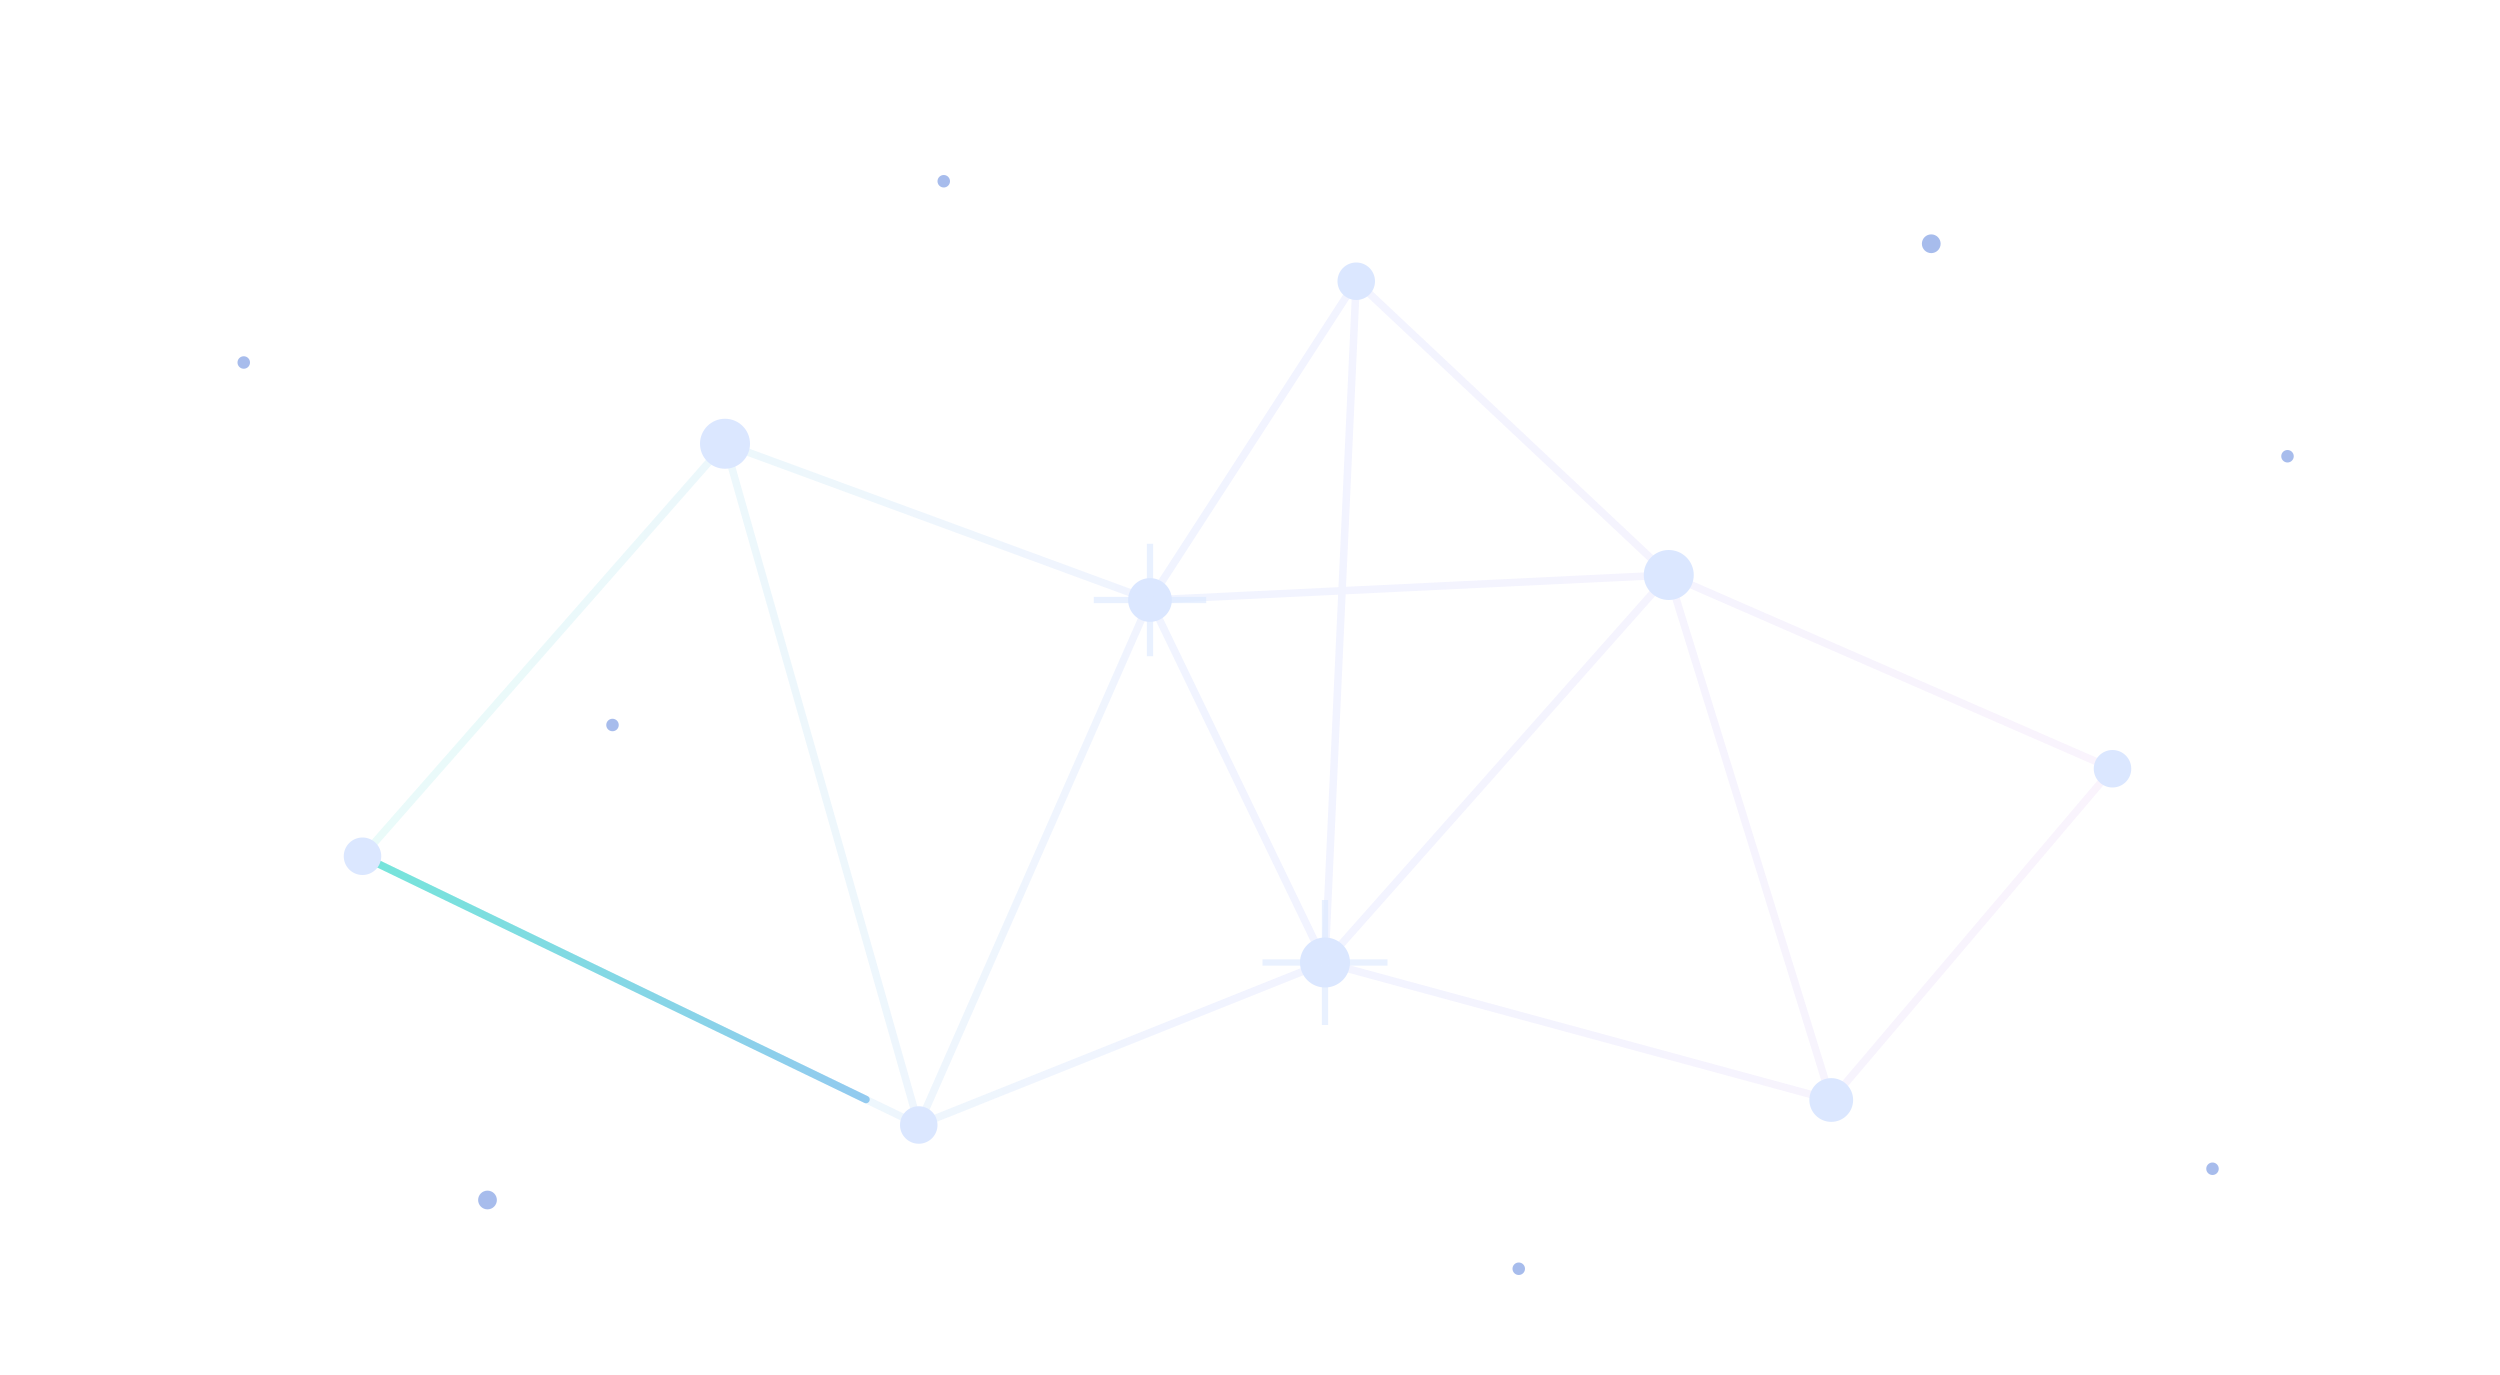
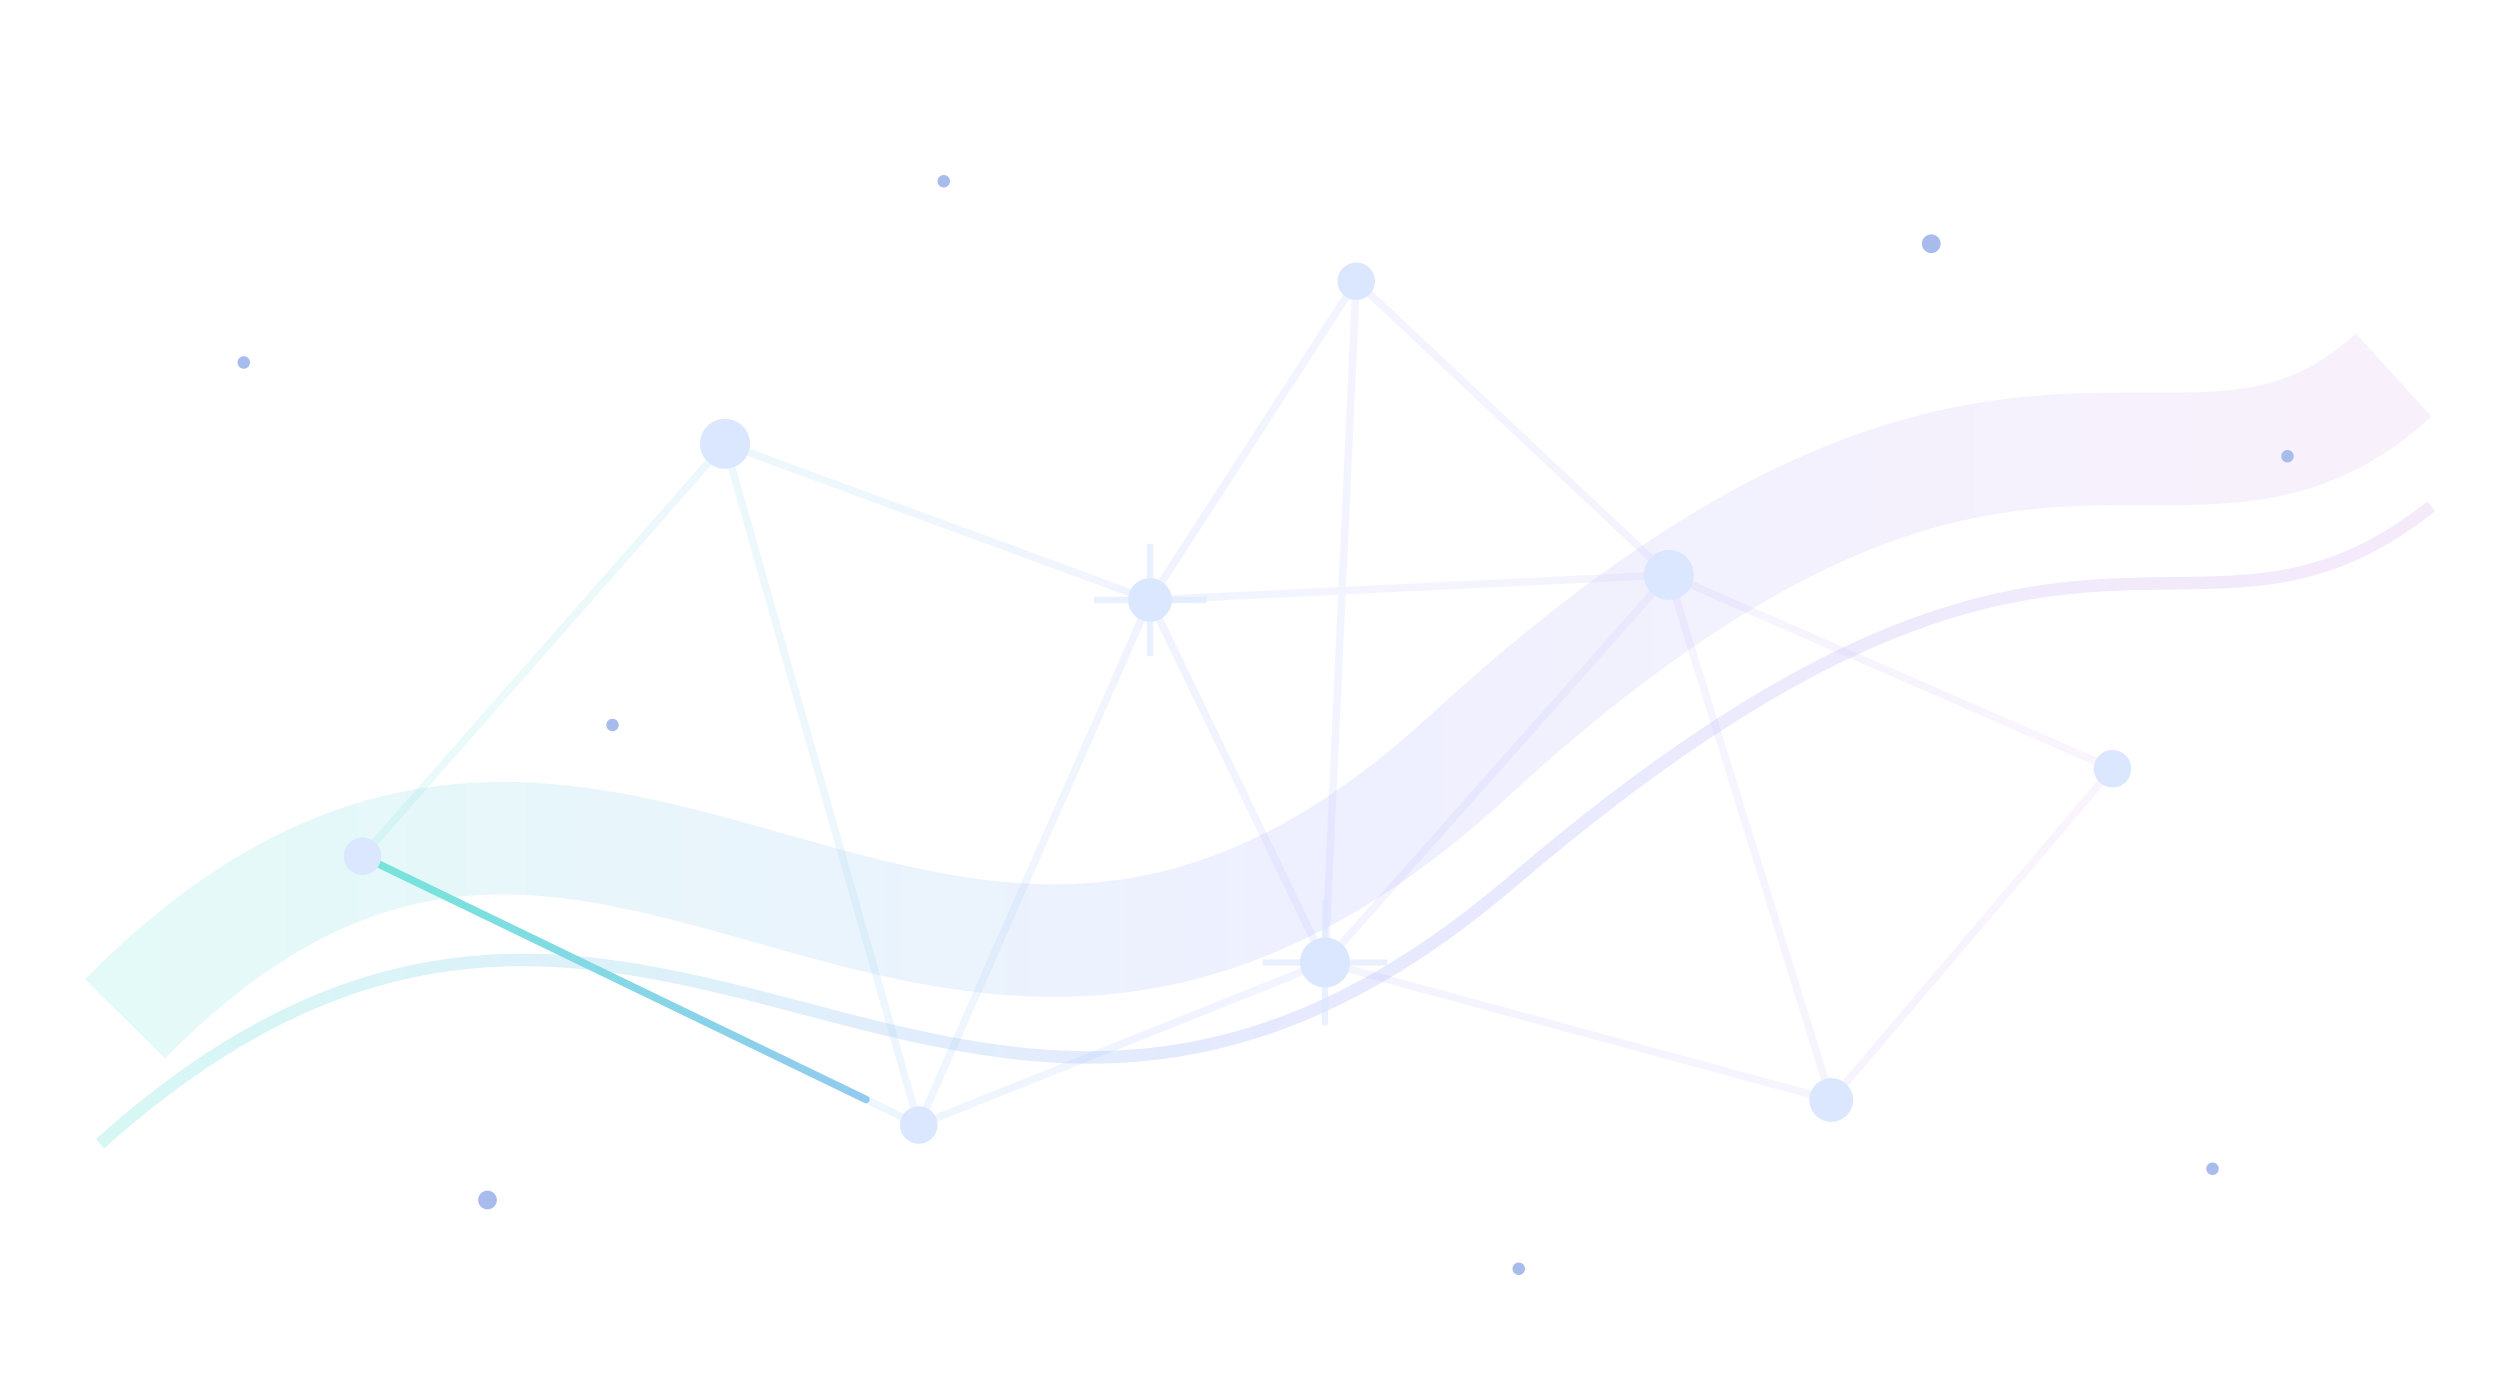
<svg xmlns="http://www.w3.org/2000/svg" viewBox="0 0 400 220" fill="none">
  <style>
    .link{stroke-dasharray:600;stroke-dashoffset:600;animation:trace 4s ease-in-out infinite}
    .stars{transform-origin:200px 110px;animation:shine 3s ease-in-out infinite alternate}
    .distant{animation:shine 4s 1s ease-in-out infinite alternate}
+     .aurora-wave{transform-origin:200px 150px;animation:drift 7s ease-in-out infinite alternate}
+     .aurora-wave.second{animation-delay:-3s;animation-duration:9s}
+     .stars circle:nth-child(3n){animation:shine 2.4s -.8s ease-in-out infinite alternate}
    @keyframes trace{0%{stroke-dashoffset:600;opacity:.25}50%,80%{stroke-dashoffset:0;opacity:1}100%{stroke-dashoffset:-600;opacity:.25}}
    @keyframes shine{from{opacity:.4}to{opacity:1}}
-     @media(prefers-reduced-motion:reduce){.link,.stars,.distant{animation:none;stroke-dashoffset:0;opacity:1}}
+     @keyframes drift{from{transform:translateY(-5px) scaleX(.95);opacity:.2}to{transform:translateY(5px) scaleX(1.05);opacity:.5}}
+     @media(prefers-reduced-motion:reduce){.link,.stars,.distant,.aurora-wave,.stars circle:nth-child(3n){animation:none;stroke-dashoffset:0;opacity:1}}
  </style>
  <defs>
    <linearGradient id="aurora">
      <stop stop-color="#75e5da" />
      <stop offset=".5" stop-color="#a9b6ff" />
      <stop offset="1" stop-color="#deb8ef" />
    </linearGradient>
  </defs>
+   <path class="aurora-wave" d="M20 163C98 84 148 201 235 121S349 91 383 60" stroke="url(#aurora)" stroke-width="18" opacity=".2" />
+   <path class="aurora-wave second" d="M16 183C104 104 152 218 242 141S350 112 389 81" stroke="url(#aurora)" stroke-width="2" opacity=".3" />
  <g stroke="url(#aurora)" stroke-width="1.2" stroke-linecap="round">
    <path opacity=".16" d="m58 137 58-66 68 25 33-51 50 47 71 31-45 53-81-22-65 26zM116 71l31 109 37-84 28 58 55-62 26 84M184 96l83-4M58 137l89 43M217 45l-5 109" />
    <path class="link" d="m58 137 58-66 68 25 33-51 50 47 71 31-45 53-81-22-65 26zM116 71l31 109 37-84 28 58 55-62 26 84" />
  </g>
  <g class="stars" fill="#dbe7ff">
    <circle cx="58" cy="137" r="3" />
    <circle cx="116" cy="71" r="4" />
    <circle cx="184" cy="96" r="3.5" />
    <circle cx="217" cy="45" r="3" />
    <circle cx="267" cy="92" r="4" />
    <circle cx="338" cy="123" r="3" />
    <circle cx="293" cy="176" r="3.5" />
    <circle cx="212" cy="154" r="4" />
    <circle cx="147" cy="180" r="3" />
  </g>
  <g class="distant" fill="#a7bcec">
    <circle cx="39" cy="58" r="1" />
    <circle cx="78" cy="192" r="1.5" />
    <circle cx="151" cy="29" r="1" />
    <circle cx="309" cy="39" r="1.5" />
    <circle cx="366" cy="73" r="1" />
    <circle cx="354" cy="187" r="1" />
    <circle cx="243" cy="203" r="1" />
    <circle cx="98" cy="116" r="1" />
  </g>
  <path d="M184 87v18m-9-9h18M212 144v20m-10-10h20" stroke="#dbe7ff" stroke-width="1" opacity=".6" />
</svg>
